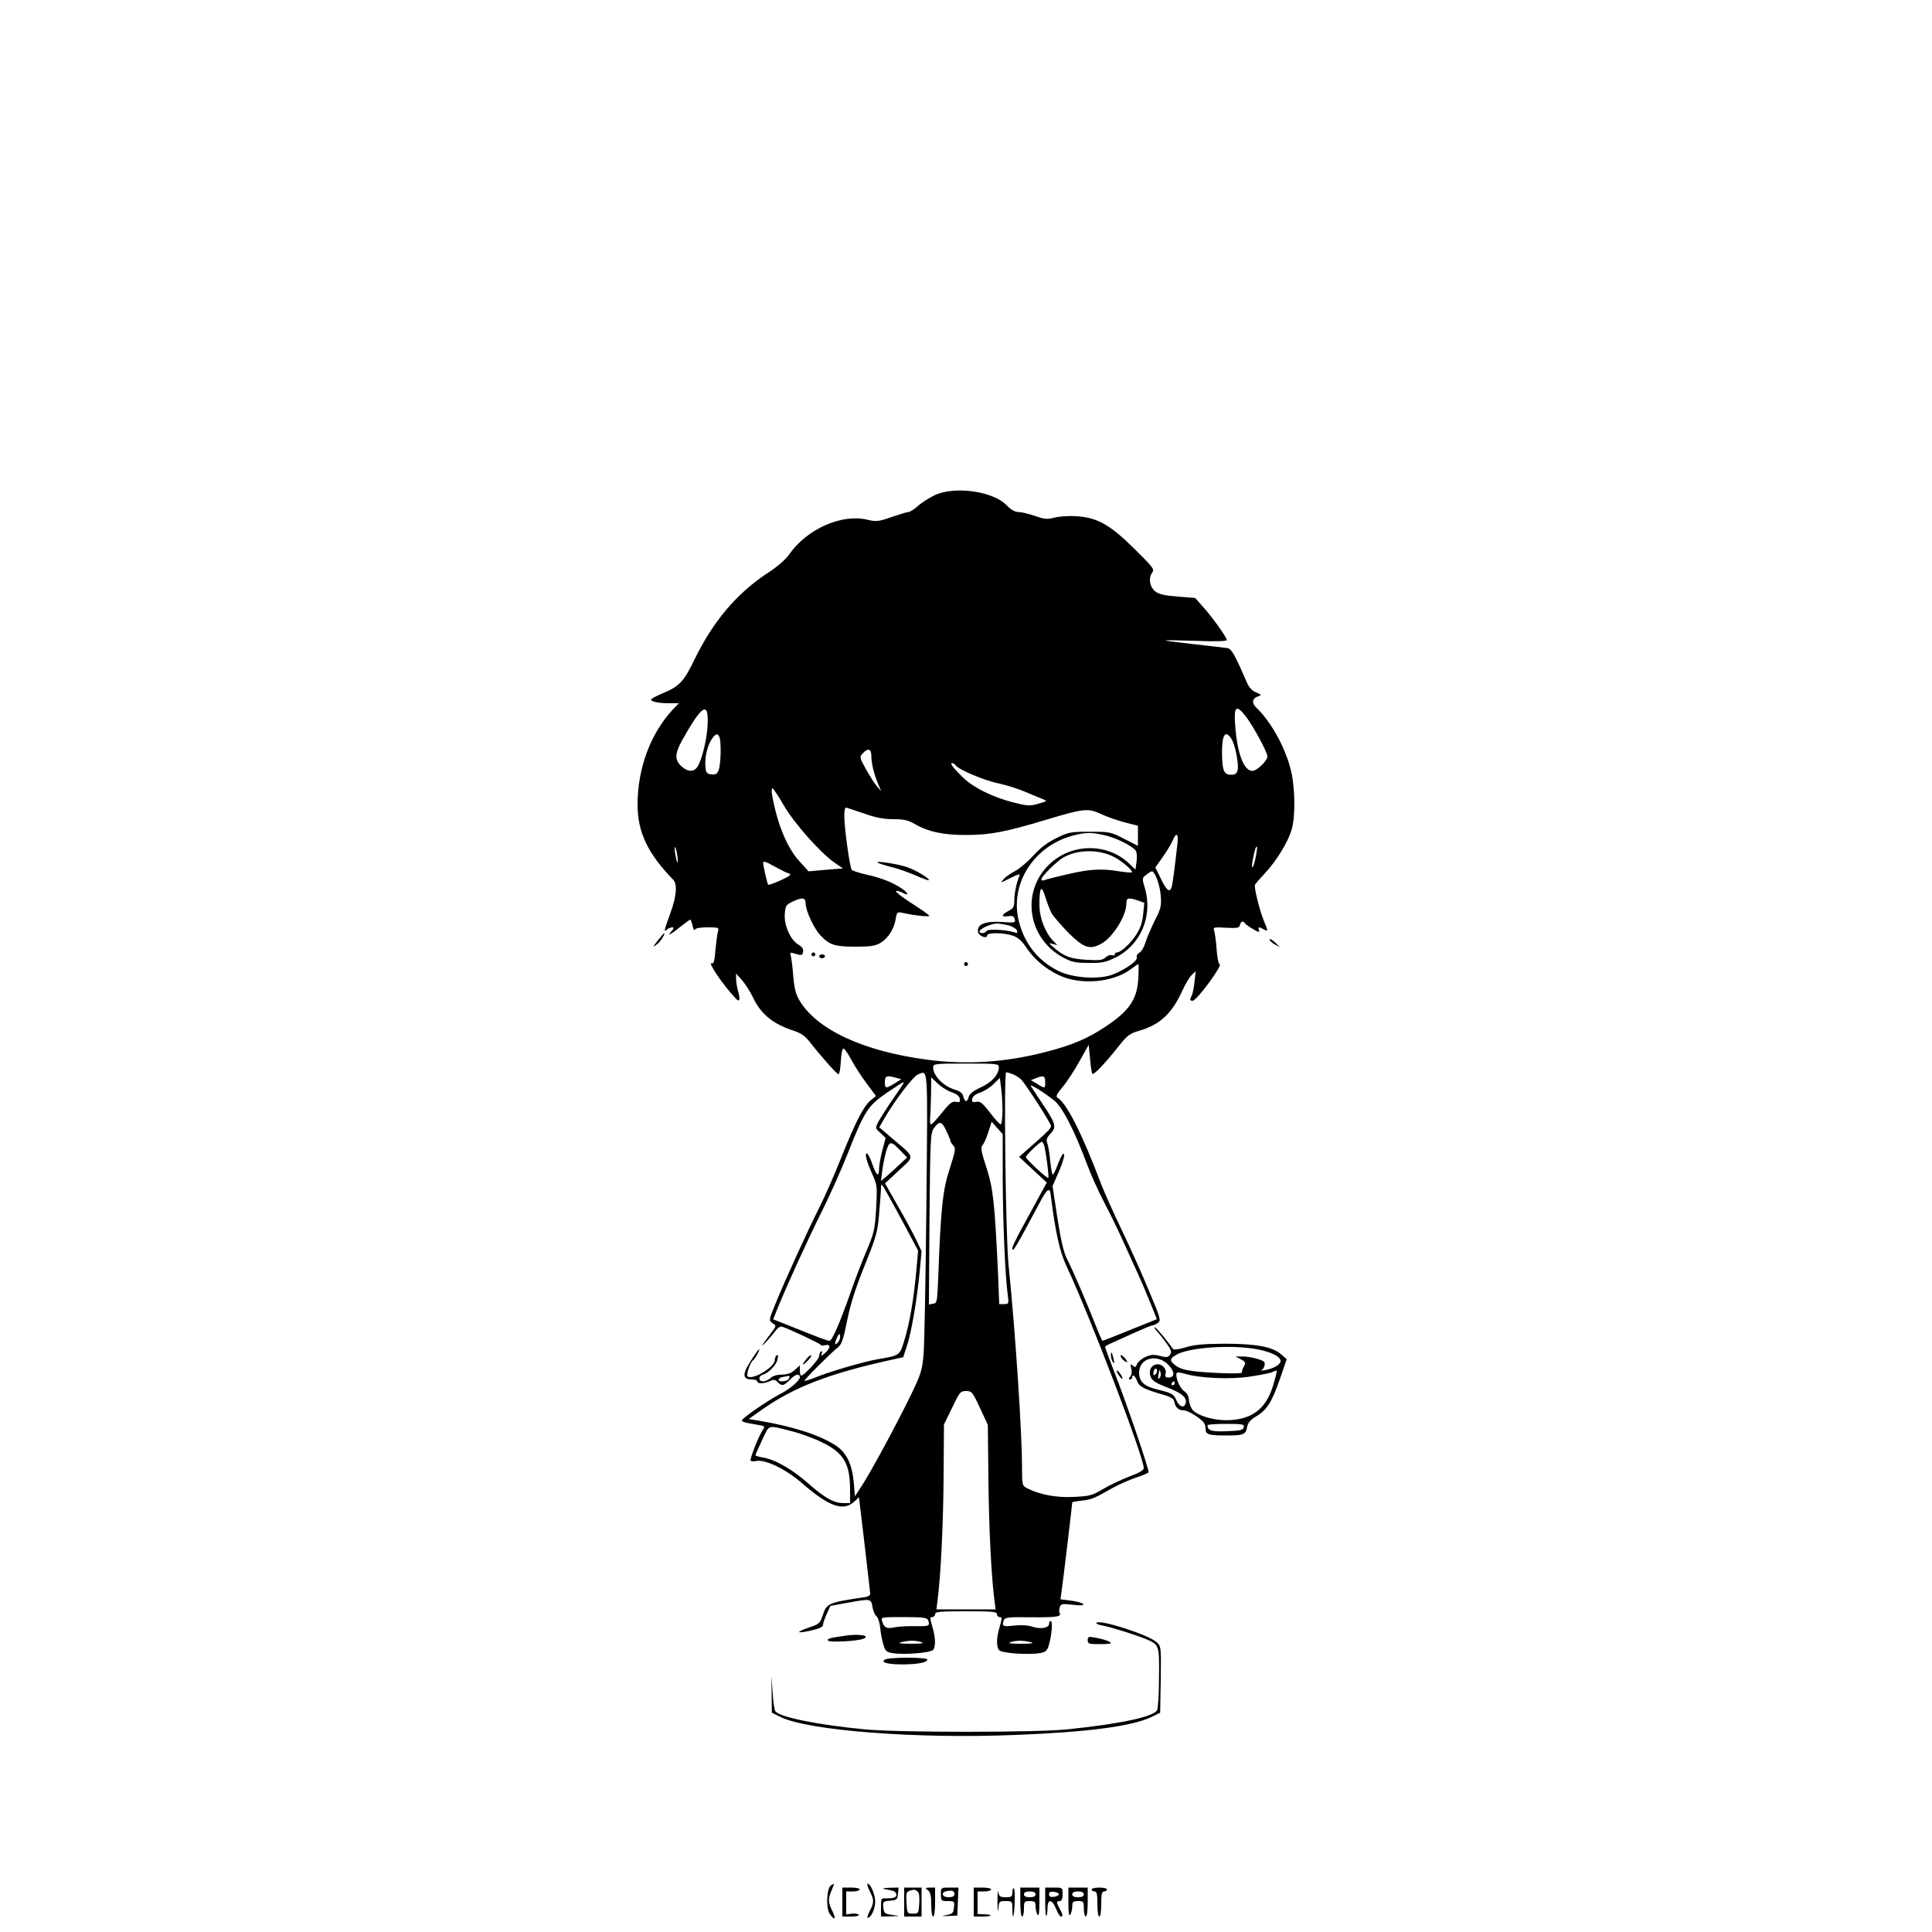
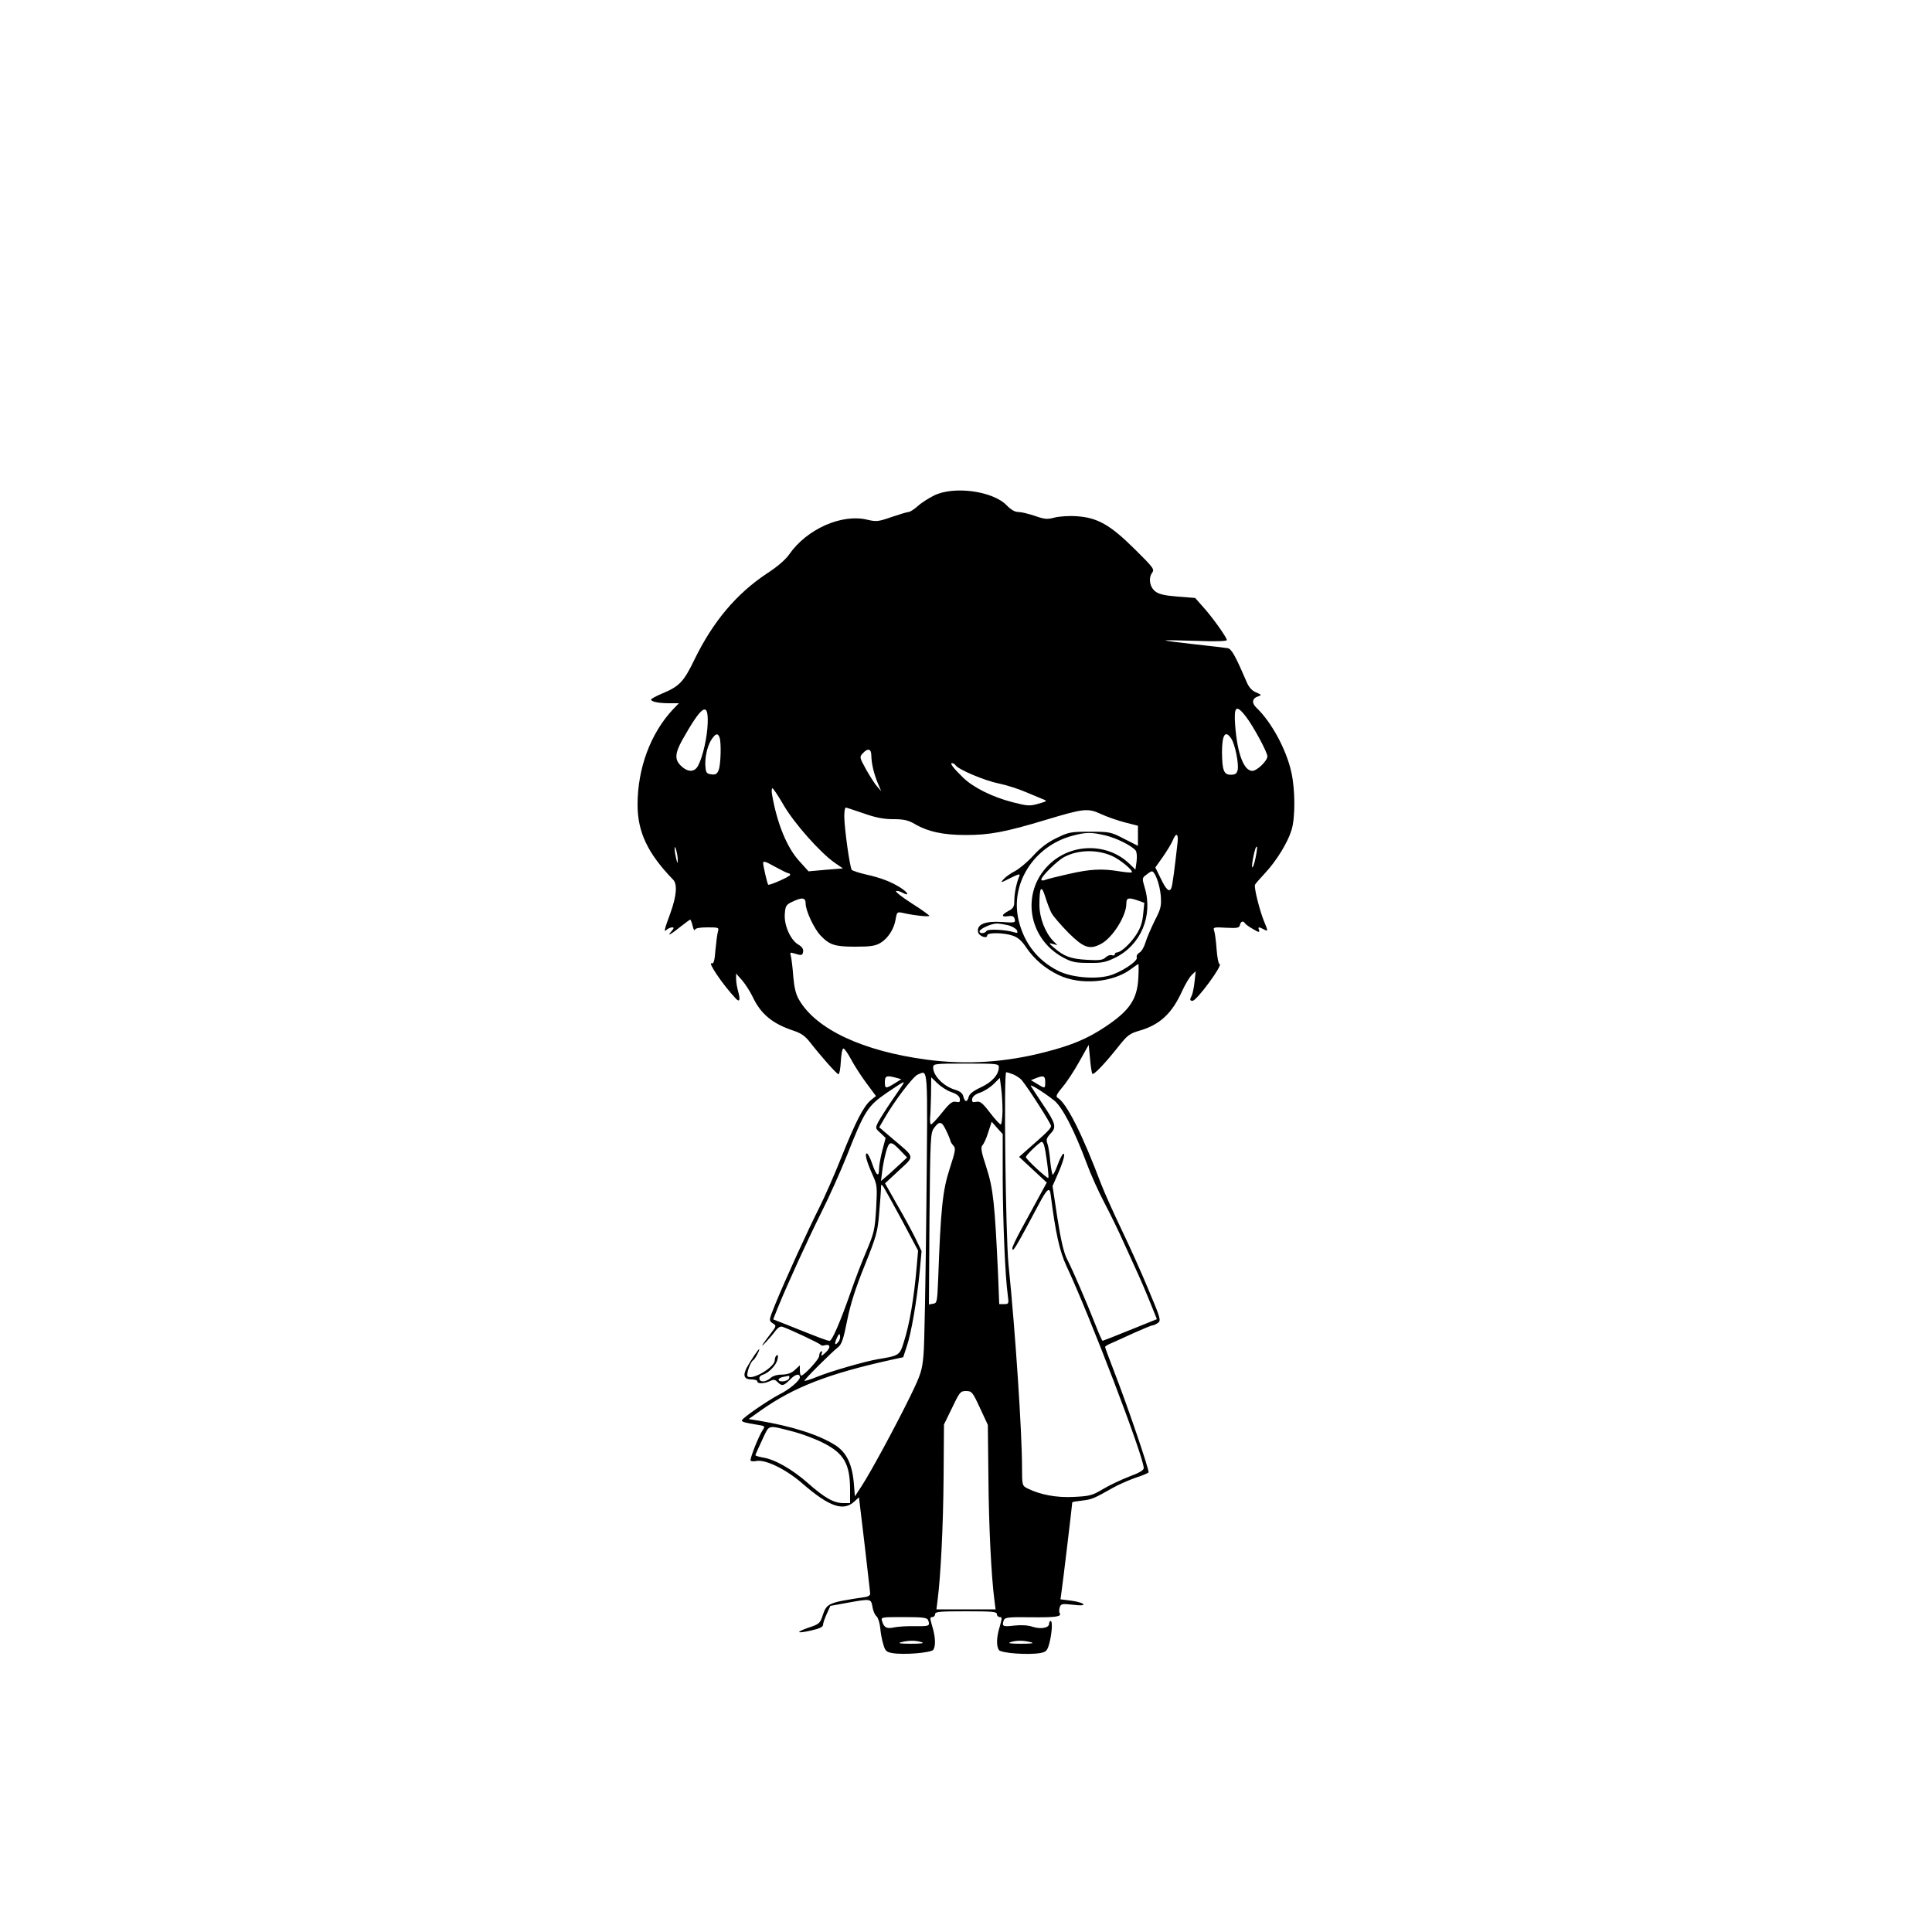
<svg xmlns="http://www.w3.org/2000/svg" version="1.0" width="1000pt" height="1000pt" viewBox="0 0 1000 1000" preserveAspectRatio="xMidYMid meet">
-   <g transform="translate(0,1000) scale(0.1,-0.1)" fill="#000000" stroke="none">
+   <g transform="translate(0,1000) scale(0.1,-0.1)" fill="#000000" stroke="transparent">
    <path d="M4834 7435 c-28 -14 -66 -38 -84 -55 -18 -16 -40 -30 -47 -30 -7 0 -47 -12 -88 -26 -69 -24 -79 -25 -126 -14 -132 32 -312 -48 -403 -178 -19 -28 -63 -66 -116 -100 -158 -105 -279 -248 -375 -445 -57 -118 -79 -140 -171 -178 -30 -13 -54 -26 -54 -30 0 -11 40 -19 94 -19 l50 0 -31 -32 c-116 -124 -183 -305 -183 -493 0 -141 52 -252 184 -388 23 -24 18 -84 -14 -173 -33 -89 -35 -102 -19 -86 7 6 20 12 28 12 11 0 10 -5 -5 -22 -24 -27 -3 -16 53 29 23 18 43 33 46 33 2 0 8 -15 12 -32 4 -18 9 -27 12 -20 3 8 26 12 65 12 58 0 60 -1 54 -22 -4 -13 -9 -56 -13 -96 -4 -54 -9 -72 -19 -68 -24 9 57 -111 124 -182 20 -22 25 -8 13 35 -6 21 -11 51 -11 66 l0 28 32 -36 c17 -20 41 -58 53 -83 42 -90 103 -141 213 -177 39 -13 60 -28 84 -59 57 -73 139 -166 148 -166 5 0 10 29 12 65 2 36 7 66 13 68 5 1 23 -24 40 -56 17 -32 53 -88 80 -124 l49 -66 -26 -21 c-38 -31 -79 -111 -153 -296 -36 -91 -88 -208 -114 -260 -57 -112 -179 -379 -228 -500 -34 -84 -34 -85 -14 -99 21 -13 20 -14 -11 -55 -17 -22 -36 -48 -41 -56 -13 -21 44 40 67 72 12 16 25 24 35 21 39 -13 196 -87 199 -94 2 -4 11 -5 21 -2 30 8 32 -12 4 -38 -21 -19 -25 -20 -20 -6 4 11 3 16 -3 12 -6 -3 -10 -14 -10 -24 0 -16 -78 -101 -93 -101 -4 0 -7 12 -7 27 l0 26 -25 -23 c-18 -17 -38 -24 -68 -25 -26 0 -48 -7 -59 -18 -10 -9 -27 -17 -38 -17 -25 0 -27 27 -2 34 31 10 70 50 76 79 5 19 3 26 -4 22 -5 -3 -10 -15 -10 -26 0 -34 -111 -102 -139 -84 -11 6 11 74 28 85 9 6 31 45 31 56 0 9 -45 -58 -66 -97 -20 -40 -12 -59 26 -59 16 0 30 -4 30 -10 0 -13 33 -13 64 1 20 10 28 9 41 -5 23 -22 31 -20 65 14 27 28 50 33 50 11 0 -17 -56 -64 -105 -88 -60 -31 -195 -124 -195 -135 0 -8 15 -12 83 -23 37 -6 38 -7 24 -28 -21 -32 -67 -149 -62 -157 3 -4 16 -5 30 -2 48 9 156 -44 241 -119 138 -119 211 -144 268 -89 l22 20 29 -243 c15 -133 29 -248 29 -256 1 -7 -10 -15 -24 -17 -194 -29 -201 -32 -222 -96 -13 -40 -19 -45 -71 -62 -72 -25 -66 -33 13 -15 41 9 60 18 60 29 0 8 9 34 19 56 l19 42 88 16 c123 22 122 22 130 -22 3 -20 13 -42 21 -48 8 -7 16 -33 19 -59 2 -26 9 -65 16 -86 9 -33 16 -40 45 -45 58 -11 203 1 214 17 13 21 11 67 -6 122 -12 41 -12 47 0 47 8 0 15 7 15 15 0 13 24 15 160 15 136 0 160 -2 160 -15 0 -8 7 -15 15 -15 12 0 12 -6 0 -48 -17 -54 -19 -100 -5 -122 10 -17 154 -27 215 -16 30 6 36 12 46 49 14 52 18 117 7 117 -4 0 -8 -7 -8 -15 0 -21 -43 -29 -86 -15 -23 8 -58 10 -95 6 -59 -7 -65 -4 -53 29 6 13 25 16 140 14 131 -1 160 3 149 22 -4 5 -3 18 0 29 6 19 12 20 67 14 41 -5 59 -4 55 3 -4 6 -32 14 -63 18 l-55 7 5 36 c5 30 56 456 56 466 0 2 23 6 51 9 51 6 62 11 159 66 30 17 83 40 117 52 35 11 65 24 68 28 5 9 -111 350 -179 524 -25 65 -46 121 -46 125 0 4 15 13 33 20 17 8 70 31 117 53 47 21 90 39 96 39 5 0 18 6 28 13 16 12 13 24 -48 168 -35 86 -99 227 -141 315 -42 87 -89 193 -105 234 -98 260 -180 422 -226 448 -11 6 -5 19 27 57 22 26 61 86 87 133 l47 84 7 -71 c3 -40 9 -75 12 -79 8 -7 67 55 138 145 43 54 56 64 105 78 107 31 169 89 222 206 16 35 38 72 50 83 l20 19 -6 -54 c-3 -30 -10 -62 -14 -71 -12 -23 -11 -28 4 -28 22 1 161 190 139 190 -5 0 -12 35 -15 78 -3 43 -9 86 -13 96 -6 16 -1 18 62 14 59 -3 69 -1 72 15 4 18 17 23 26 8 3 -5 22 -19 42 -30 28 -17 35 -18 31 -6 -7 18 -3 19 24 5 23 -13 23 -10 3 38 -24 57 -55 182 -48 193 3 6 27 33 52 60 60 64 118 160 137 223 20 65 19 209 -1 299 -26 118 -103 260 -181 334 -26 25 -22 49 10 59 18 6 17 8 -11 20 -21 8 -37 26 -48 51 -58 135 -79 174 -99 178 -11 2 -87 11 -170 20 -82 9 -151 18 -153 20 -2 2 69 1 157 -2 101 -4 161 -2 161 4 0 14 -78 123 -125 174 l-39 44 -90 7 c-64 5 -97 12 -115 26 -30 22 -38 68 -18 97 14 18 8 26 -89 122 -127 126 -193 164 -301 171 -41 3 -92 -1 -115 -7 -37 -10 -51 -9 -102 9 -33 11 -71 20 -86 20 -17 0 -38 12 -60 35 -72 74 -274 101 -376 50z m-1171 -1178 c-2 -71 -25 -173 -49 -219 -18 -35 -52 -37 -88 -3 -35 32 -33 65 5 134 101 180 136 203 132 88z m2785 35 c37 -47 112 -185 112 -207 0 -23 -54 -75 -78 -75 -44 0 -78 89 -89 238 -7 97 6 107 55 44z m-2724 -108 c10 -25 7 -140 -4 -169 -8 -21 -16 -26 -38 -23 -22 2 -28 9 -30 32 -6 47 7 109 28 144 22 35 35 40 44 16z m2649 -7 c20 -30 40 -132 33 -163 -5 -19 -13 -24 -36 -24 -35 0 -44 22 -45 115 0 92 17 119 48 72z m-1863 -89 c1 -40 12 -90 34 -143 l17 -40 -21 24 c-12 13 -37 53 -57 88 -34 62 -35 65 -18 83 27 30 45 25 45 -12z m436 -49 c13 -21 148 -79 223 -94 42 -9 105 -29 141 -45 36 -15 76 -32 89 -37 23 -9 21 -10 -24 -23 -45 -13 -57 -12 -135 8 -107 28 -202 76 -255 127 -53 52 -70 75 -57 75 6 0 14 -5 18 -11z m-889 -208 c56 -95 189 -245 264 -297 l42 -29 -89 -7 -89 -8 -47 52 c-64 69 -116 195 -142 346 -3 17 -2 32 2 32 4 0 31 -40 59 -89z m413 -41 c62 -22 104 -30 153 -30 54 0 77 -5 110 -24 70 -41 149 -58 266 -58 123 0 204 15 416 79 196 59 216 61 285 29 30 -14 85 -33 123 -43 l67 -17 0 -52 0 -52 -71 36 c-69 36 -75 37 -178 37 -100 0 -110 -2 -173 -33 -46 -22 -84 -51 -120 -91 -29 -32 -71 -67 -93 -79 -22 -11 -49 -30 -60 -42 -19 -21 -17 -21 34 5 47 23 53 24 46 8 -14 -34 -25 -88 -25 -125 0 -31 -5 -40 -30 -53 -38 -20 -39 -33 -1 -27 22 3 29 -1 33 -15 5 -19 1 -20 -68 -15 -85 5 -128 -12 -122 -51 3 -22 48 -39 48 -18 0 15 87 14 132 -2 27 -9 47 -27 69 -60 40 -60 99 -111 169 -144 112 -54 282 -39 375 32 19 14 35 25 37 25 2 0 2 -33 0 -72 -6 -111 -45 -169 -173 -254 -89 -59 -170 -94 -307 -129 -208 -54 -409 -67 -613 -40 -333 44 -574 157 -663 310 -17 29 -25 63 -30 120 -3 44 -9 91 -12 104 -6 21 -5 23 17 16 39 -12 43 -11 46 10 2 13 -6 25 -25 36 -40 23 -74 99 -70 157 3 42 6 49 38 64 52 25 70 23 70 -9 0 -37 44 -131 78 -166 46 -48 73 -57 179 -57 80 0 104 4 131 20 39 24 70 72 78 123 6 36 8 38 36 32 56 -13 138 -22 138 -15 0 3 -41 33 -92 65 -50 32 -86 61 -80 63 6 2 21 -2 32 -8 38 -21 33 -2 -7 24 -48 31 -101 52 -182 70 -35 8 -67 19 -72 23 -10 10 -39 218 -39 278 0 25 3 45 8 45 4 0 45 -14 92 -30z m1251 -114 c56 -13 135 -52 157 -78 6 -8 8 -31 5 -56 l-6 -43 -31 30 c-114 110 -303 108 -418 -6 -144 -142 -108 -379 73 -478 46 -25 65 -29 134 -29 68 -1 88 3 137 27 133 65 197 217 153 363 -14 47 -14 50 8 66 12 10 25 18 29 18 16 0 41 -68 46 -125 4 -55 1 -68 -31 -130 -19 -39 -41 -89 -48 -113 -7 -24 -21 -48 -32 -53 -10 -6 -16 -17 -13 -25 7 -19 -86 -80 -147 -95 -77 -19 -195 -7 -260 26 -105 53 -175 141 -204 259 -47 190 77 386 277 440 69 19 101 19 171 2z m374 -38 c-15 -132 -26 -220 -32 -234 -10 -25 -27 -10 -55 49 l-28 57 39 55 c21 30 44 68 51 85 18 43 30 37 25 -12z m-2587 -88 c0 -22 -1 -22 -8 5 -4 17 -8 39 -8 50 0 16 2 15 8 -5 4 -14 8 -36 8 -50z m2991 11 c-12 -59 -25 -70 -15 -13 9 50 17 74 22 69 2 -2 -1 -27 -7 -56z m-744 9 c40 -17 112 -76 103 -85 -2 -3 -31 0 -64 5 -91 15 -150 12 -264 -14 -58 -13 -113 -27 -122 -31 -10 -4 -18 -3 -18 3 0 16 84 99 120 117 71 37 168 39 245 5z m-1674 -90 c5 0 9 -4 9 -8 0 -9 -109 -57 -114 -51 -5 7 -26 97 -26 113 0 11 15 6 61 -20 33 -18 65 -34 70 -34z m1361 -205 c9 -17 49 -63 88 -103 79 -78 109 -89 168 -58 60 31 132 145 132 209 0 30 10 33 60 16 l33 -12 -6 -59 c-4 -42 -14 -72 -36 -106 -30 -46 -79 -92 -101 -92 -5 0 -10 -4 -10 -10 0 -5 -7 -7 -15 -4 -8 3 -22 -2 -32 -11 -14 -14 -31 -17 -97 -13 -84 5 -118 17 -171 63 -28 24 -28 26 -6 19 l24 -6 -23 23 c-41 44 -70 119 -70 186 0 92 10 106 30 42 9 -30 24 -68 32 -84z m-220 -65 c20 -6 39 -18 42 -26 5 -13 2 -15 -16 -9 -44 13 -135 18 -142 6 -8 -13 -36 -15 -36 -2 0 13 61 41 90 41 14 0 41 -5 62 -10z m-52 -733 c0 -39 -35 -78 -93 -105 -39 -18 -59 -34 -63 -49 -8 -30 -20 -29 -28 2 -4 17 -17 27 -44 35 -59 18 -112 72 -112 115 0 19 6 20 170 20 159 0 170 -1 170 -18z m-375 -714 c-4 -379 -10 -728 -15 -776 -7 -80 -13 -100 -69 -215 -75 -153 -201 -386 -250 -462 l-36 -55 -6 72 c-9 97 -39 157 -96 193 -85 54 -223 98 -398 127 l-50 8 65 46 c169 119 348 189 675 261 l60 13 18 55 c24 69 53 242 67 385 l10 109 -29 61 c-16 33 -58 112 -95 175 l-65 115 72 67 c83 77 85 64 -33 164 l-69 59 26 45 c52 91 149 218 173 228 55 22 52 67 45 -675z m452 675 c15 -7 34 -20 41 -28 33 -40 152 -225 152 -238 0 -13 -18 -31 -130 -129 l-35 -31 71 -66 72 -67 -42 -77 c-23 -42 -63 -116 -89 -163 -26 -47 -47 -92 -47 -99 0 -27 14 -4 136 225 43 82 57 93 62 53 25 -197 46 -294 82 -371 122 -260 400 -988 400 -1046 0 -11 -24 -25 -76 -44 -41 -16 -103 -45 -136 -65 -55 -33 -69 -36 -150 -40 -90 -5 -176 12 -240 44 -27 14 -28 16 -28 107 0 182 -34 699 -70 1052 -15 153 -25 995 -12 995 6 0 24 -6 39 -12z m-607 -17 l25 -7 -35 -22 c-46 -28 -50 -28 -50 8 0 32 10 35 60 21z m770 -21 c0 -35 0 -36 -42 -10 l-32 19 25 10 c40 16 49 13 49 -19z m-485 -53 c27 -9 41 -21 43 -34 2 -17 -1 -20 -20 -16 -19 4 -33 -7 -72 -56 -27 -34 -53 -61 -57 -61 -4 0 -6 15 -5 33 2 17 4 72 5 121 l1 90 33 -32 c18 -17 50 -38 72 -45z m264 -99 c-1 -38 -5 -68 -9 -68 -5 0 -30 27 -56 61 -39 51 -51 60 -71 56 -19 -4 -23 -1 -21 15 2 13 17 25 42 33 22 8 53 28 70 45 l31 31 7 -53 c4 -29 7 -83 7 -120z m-516 139 c-4 -7 -31 -46 -59 -87 -28 -41 -58 -89 -68 -107 -16 -32 -16 -33 11 -57 l27 -26 -17 -64 c-9 -35 -17 -78 -17 -95 0 -47 -14 -37 -35 24 -10 30 -23 55 -28 55 -13 0 -1 -43 29 -110 24 -53 25 -60 19 -175 -7 -111 -11 -127 -50 -220 -24 -55 -59 -148 -79 -205 -57 -163 -99 -260 -112 -260 -12 0 -44 12 -226 85 l-66 26 23 58 c52 127 151 344 224 491 43 85 103 220 135 300 91 231 107 255 205 323 91 61 96 64 84 44z m781 -81 c44 -34 106 -154 172 -331 20 -55 61 -145 90 -200 29 -55 75 -149 102 -210 27 -60 61 -135 75 -165 14 -30 41 -94 60 -141 l35 -87 -139 -56 c-76 -31 -140 -56 -142 -56 -3 0 -19 37 -37 83 -44 112 -117 282 -147 340 -17 33 -32 98 -50 213 l-25 165 25 57 c31 70 44 118 29 109 -5 -4 -18 -29 -28 -57 -10 -27 -21 -50 -25 -50 -3 0 -9 31 -13 69 -3 38 -10 80 -15 93 -7 18 -4 28 16 50 33 34 28 52 -40 153 -29 44 -57 86 -61 93 -9 15 57 -25 118 -72z m-555 -161 c12 -25 21 -48 21 -52 0 -3 7 -14 15 -23 13 -14 10 -28 -20 -121 -36 -110 -46 -208 -59 -569 -5 -119 -6 -125 -26 -128 l-22 -4 3 444 c4 424 5 444 24 470 28 38 40 35 64 -17z m291 -248 c1 -228 13 -506 26 -599 6 -46 6 -48 -19 -48 l-25 0 -6 153 c-17 368 -25 444 -60 553 -27 82 -31 105 -21 116 7 7 21 37 30 67 l18 55 28 -32 29 -32 0 -233z m-525 143 l30 -31 -45 -42 c-25 -23 -55 -51 -68 -61 l-22 -19 6 49 c3 27 12 73 20 102 17 59 25 59 79 2z m739 33 c9 -28 27 -166 22 -170 -5 -5 -116 97 -116 108 0 10 71 78 82 79 4 0 9 -8 12 -17z m-734 -392 l82 -154 -7 -81 c-14 -164 -37 -300 -67 -393 -21 -68 -24 -70 -133 -88 -63 -10 -247 -63 -315 -91 -34 -14 -64 -23 -66 -21 -4 4 136 144 174 174 18 14 28 42 47 139 17 85 44 169 91 285 59 147 67 174 74 264 5 55 9 113 10 130 0 28 1 28 14 10 7 -11 50 -89 96 -174z m-331 -627 c-18 -22 -22 -11 -7 22 10 21 14 24 16 10 2 -9 -2 -24 -9 -32z m-255 -189 c-7 -16 -54 -21 -54 -6 0 5 10 12 23 14 12 2 25 5 29 6 4 0 5 -6 2 -14z m988 -152 l41 -88 3 -275 c2 -250 15 -510 31 -632 l6 -48 -153 0 -153 0 6 48 c16 124 29 382 31 633 l2 276 42 86 c39 82 43 87 72 87 30 0 34 -5 72 -87z m-962 -124 c41 -11 109 -36 150 -57 108 -54 140 -109 140 -244 l0 -68 -35 0 c-49 0 -97 27 -184 104 -79 70 -171 123 -233 132 -21 4 -38 9 -38 12 0 3 16 38 35 79 40 83 22 78 165 42z m694 -975 c11 -30 6 -32 -66 -31 -40 1 -89 -2 -108 -6 -40 -9 -54 -2 -64 31 -7 22 -7 22 112 22 100 0 121 -3 126 -16z m-34 -114 c17 -5 -1 -8 -55 -8 -57 0 -71 3 -50 8 39 10 74 10 105 0z m565 0 c21 -5 7 -8 -50 -8 -54 0 -72 3 -55 8 31 10 66 10 105 0z" />
-     <path d="M4541 5536 c4 -4 35 -14 70 -23 35 -8 93 -29 128 -44 35 -16 66 -27 68 -25 9 8 -75 57 -119 70 -51 16 -156 31 -147 22z" />
-     <path d="M4200 5060 c0 -5 5 -10 10 -10 6 0 10 5 10 10 0 6 -4 10 -10 10 -5 0 -10 -4 -10 -10z" />
-     <path d="M4240 5050 c0 -5 7 -10 15 -10 8 0 15 5 15 10 0 6 -7 10 -15 10 -8 0 -15 -4 -15 -10z" />
-     <path d="M4990 5010 c0 -5 5 -10 10 -10 6 0 10 5 10 10 0 6 -4 10 -10 10 -5 0 -10 -4 -10 -10z" />
-     <path d="M3407 5135 c-31 -38 -31 -44 0 -17 16 14 38 52 30 52 -1 0 -15 -16 -30 -35z" />
-     <path d="M6575 5130 c3 -5 16 -15 28 -21 l22 -11 -22 21 c-23 22 -39 28 -28 11z" />
-     <path d="M5988 3110 c11 -11 33 -40 50 -63 25 -35 28 -45 18 -59 -10 -14 -19 -15 -53 -6 -33 8 -48 7 -77 -7 -19 -9 -38 -26 -41 -36 -6 -16 -9 -18 -21 -8 -13 11 -14 9 -9 -14 5 -17 2 -33 -5 -42 -9 -10 -9 -15 -1 -15 6 0 11 5 11 10 0 20 16 9 26 -19 11 -29 35 -41 144 -73 31 -9 46 -19 48 -33 6 -30 22 -45 49 -45 22 0 87 -40 105 -65 4 -5 8 -20 8 -31 0 -29 17 -34 105 -34 92 0 103 4 110 44 5 23 17 37 45 54 55 31 82 72 124 192 l36 105 -30 26 c-45 39 -131 54 -295 54 -104 -1 -155 -5 -199 -19 -34 -10 -61 -14 -65 -8 -25 37 -87 112 -93 112 -5 0 0 -9 10 -20z m497 -90 c80 -12 139 -37 143 -62 4 -19 -36 -43 -83 -50 -16 -3 -25 -3 -18 -1 16 6 25 35 15 45 -12 12 -79 28 -117 27 l-30 0 28 -15 c24 -13 26 -17 15 -37 -7 -12 -11 -26 -10 -31 2 -5 -49 -6 -115 -3 -161 8 -203 16 -235 45 -24 20 -23 29 6 47 57 38 258 55 401 35z m-433 -89 c30 -34 28 -61 -4 -61 -15 0 -19 5 -15 20 7 25 -19 52 -46 48 -29 -4 -43 -32 -32 -63 8 -21 26 -33 88 -57 76 -29 104 -54 93 -84 -9 -24 -32 -15 -47 18 -14 33 -24 38 -106 58 -61 15 -87 40 -87 85 0 79 98 101 156 36z m-71 -44 c-8 -8 -11 -7 -11 4 0 20 13 34 18 19 3 -7 -1 -17 -7 -23z m21 -19 c-10 -10 -10 -8 -2 37 1 6 4 2 7 -9 3 -10 0 -23 -5 -28z m588 -38 c-37 -125 -114 -181 -245 -181 -66 0 -146 24 -171 52 -10 12 -19 35 -20 52 -1 20 -10 37 -28 49 -23 17 -46 81 -34 93 2 3 20 0 39 -5 80 -24 236 -31 340 -15 55 8 108 19 117 24 9 5 18 8 20 6 2 -2 -6 -35 -18 -75z m-510 10 c0 -5 -5 -10 -11 -10 -5 0 -7 5 -4 10 3 6 8 10 11 10 2 0 4 -4 4 -10z m358 -227 c-3 -15 -17 -18 -87 -21 -81 -3 -100 3 -101 31 0 4 43 7 96 7 86 0 95 -2 92 -17z" />
-     <path d="M5750 2984 c0 -10 5 -26 10 -34 8 -11 9 -7 4 15 -8 37 -14 45 -14 19z" />
-     <path d="M4179 2972 c-29 -34 -31 -47 -3 -20 15 15 26 30 23 32 -3 3 -12 -3 -20 -12z" />
-     <path d="M5800 2983 c0 -12 28 -38 34 -32 2 2 -5 13 -15 23 -11 11 -19 15 -19 9z" />
-     <path d="M5780 2904 c0 -5 7 -18 15 -28 8 -11 15 -16 15 -10 0 5 -7 18 -15 28 -8 11 -15 16 -15 10z" />
-     <path d="M5675 1600 c-3 -4 12 -11 33 -14 43 -8 170 -48 224 -70 68 -29 69 -31 67 -200 0 -83 -5 -159 -10 -168 -18 -34 -191 -71 -464 -99 -162 -17 -878 -17 -1050 0 -243 23 -443 64 -462 94 -5 7 -11 50 -14 97 l-6 85 1 -95 1 -95 45 -22 c144 -71 705 -114 1217 -93 380 15 600 45 701 92 l47 23 3 172 c2 166 2 172 -20 192 -41 39 -300 122 -313 101z" />
-     <path d="M4370 1533 c-81 -12 -90 -15 -84 -25 6 -10 148 -3 180 9 46 17 -18 28 -96 16z" />
-     <path d="M5630 1510 c0 -18 6 -20 60 -20 33 0 60 2 60 5 0 8 -38 21 -82 29 -34 6 -38 5 -38 -14z" />
-     <path d="M4580 1410 c-24 -15 15 -25 95 -25 77 1 125 10 125 25 0 13 -200 13 -220 0z" />
-     <path d="M4301 241 c-22 -14 -27 -115 -7 -146 25 -38 36 -30 15 12 -23 45 -24 63 -5 108 8 19 14 35 13 35 -1 0 -8 -4 -16 -9z" />
-     <path d="M4501 213 c24 -47 24 -60 0 -106 -11 -22 -15 -37 -8 -34 18 6 37 48 37 85 0 35 -24 92 -39 92 -5 0 0 -17 10 -37z" />
-     <path d="M4360 155 l0 -75 46 0 c25 0 43 4 39 9 -3 5 -19 8 -35 6 l-30 -4 0 59 0 60 35 0 c19 0 35 5 35 10 0 6 -20 10 -45 10 l-45 0 0 -75z" />
-     <path d="M4575 223 c11 -2 30 -6 43 -9 24 -5 30 -29 10 -36 -7 -3 -25 -4 -40 -4 -27 2 -28 0 -28 -46 l0 -48 48 1 47 2 -40 6 c-36 5 -40 9 -43 38 -3 30 -1 32 35 35 35 3 38 6 41 36 l3 32 -48 -1 c-26 -1 -39 -3 -28 -6z" />
-     <path d="M4680 155 l0 -75 45 0 45 0 0 75 0 75 -45 0 -45 0 0 -75z m68 56 c9 -5 12 -25 10 -62 -3 -53 -4 -54 -33 -54 -29 0 -30 1 -33 57 -3 57 -2 59 38 67 3 0 11 -3 18 -8z" />
-     <path d="M4803 216 c13 -10 17 -28 17 -75 0 -34 4 -61 10 -61 6 0 10 32 10 75 l0 75 -27 0 c-25 -1 -26 -2 -10 -14z" />
-     <path d="M4870 195 c0 -33 2 -35 36 -35 34 0 35 -1 32 -32 -3 -29 -7 -34 -38 -40 -32 -6 -31 -6 10 -5 l45 2 3 73 3 72 -46 0 c-45 0 -45 0 -45 -35z m70 -1 c0 -9 -11 -14 -30 -14 -36 0 -42 27 -7 32 28 5 37 1 37 -18z" />
-     <path d="M5040 155 l0 -75 47 0 c51 0 54 11 4 12 l-31 1 0 59 0 58 35 0 c19 0 35 5 35 10 0 6 -20 10 -45 10 l-45 0 0 -75z" />
-     <path d="M5163 155 c0 -44 2 -61 4 -37 4 41 5 42 39 42 33 0 34 -1 34 -42 0 -23 2 -39 4 -37 8 9 12 140 4 145 -4 3 -8 -6 -8 -20 0 -23 -4 -26 -34 -26 -30 0 -35 4 -39 28 -2 15 -4 -9 -4 -53z" />
-     <path d="M5281 155 c0 -42 4 -75 9 -75 6 0 10 18 10 40 0 38 2 40 30 40 26 0 30 -4 30 -27 0 -16 5 -35 10 -43 7 -10 10 9 10 63 l0 77 -49 0 -50 0 0 -75z m79 40 c0 -10 -10 -15 -30 -15 -20 0 -30 5 -30 15 0 10 10 15 30 15 20 0 30 -5 30 -15z" />
-     <path d="M5410 153 c0 -42 3 -74 6 -70 3 3 6 22 6 41 0 49 24 47 44 -4 9 -22 20 -40 25 -40 12 0 11 11 -6 40 -18 32 -18 40 0 40 10 0 15 11 15 35 0 35 0 35 -45 35 l-45 0 0 -77z m71 42 c0 -5 -12 -11 -26 -13 -18 -2 -25 1 -25 13 0 12 7 15 25 13 14 -2 26 -7 26 -13z" />
-     <path d="M5530 153 c0 -54 3 -73 10 -63 5 8 10 27 10 43 0 23 4 27 30 27 28 0 30 -2 30 -40 0 -22 5 -40 10 -40 6 0 10 32 10 75 l0 75 -50 0 -50 0 0 -77z m80 42 c0 -10 -10 -15 -30 -15 -20 0 -30 5 -30 15 0 10 10 15 30 15 20 0 30 -5 30 -15z" />
-     <path d="M5650 220 c0 -5 7 -10 15 -10 12 0 15 -14 15 -65 0 -37 4 -65 10 -65 6 0 10 28 10 65 0 51 3 65 15 65 8 0 15 5 15 10 0 6 -18 10 -40 10 -22 0 -40 -4 -40 -10z" />
  </g>
</svg>
